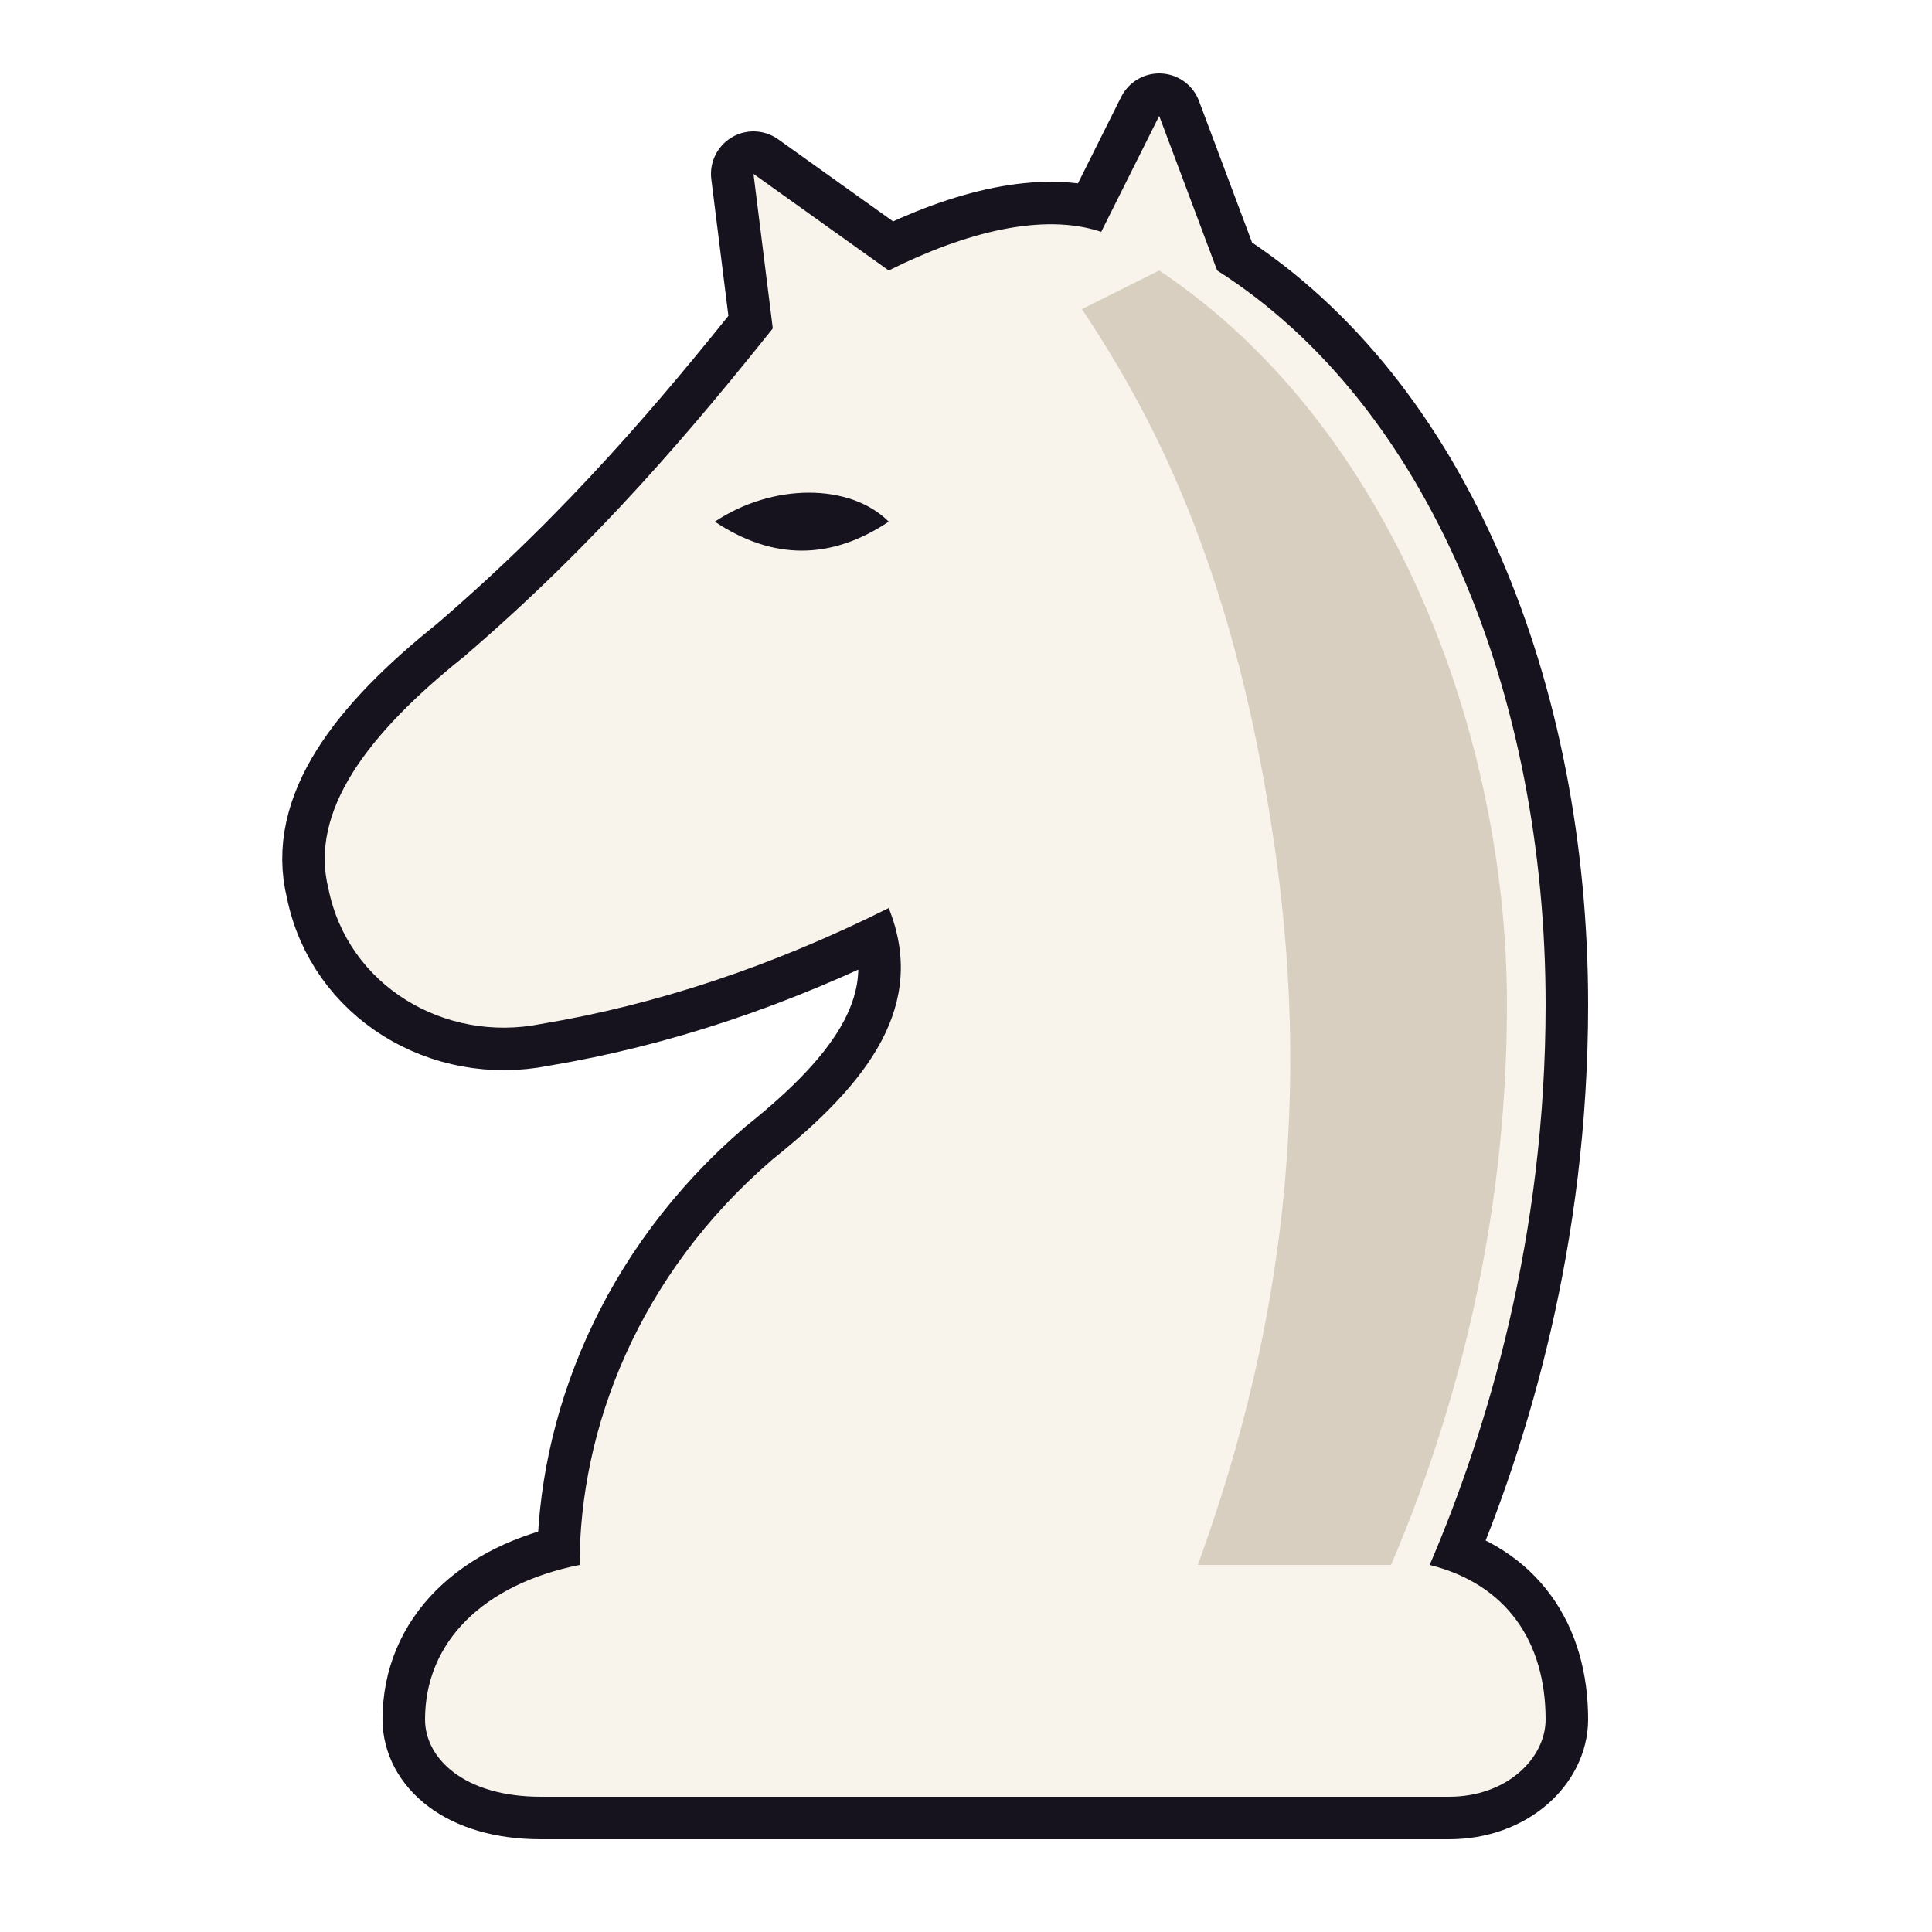
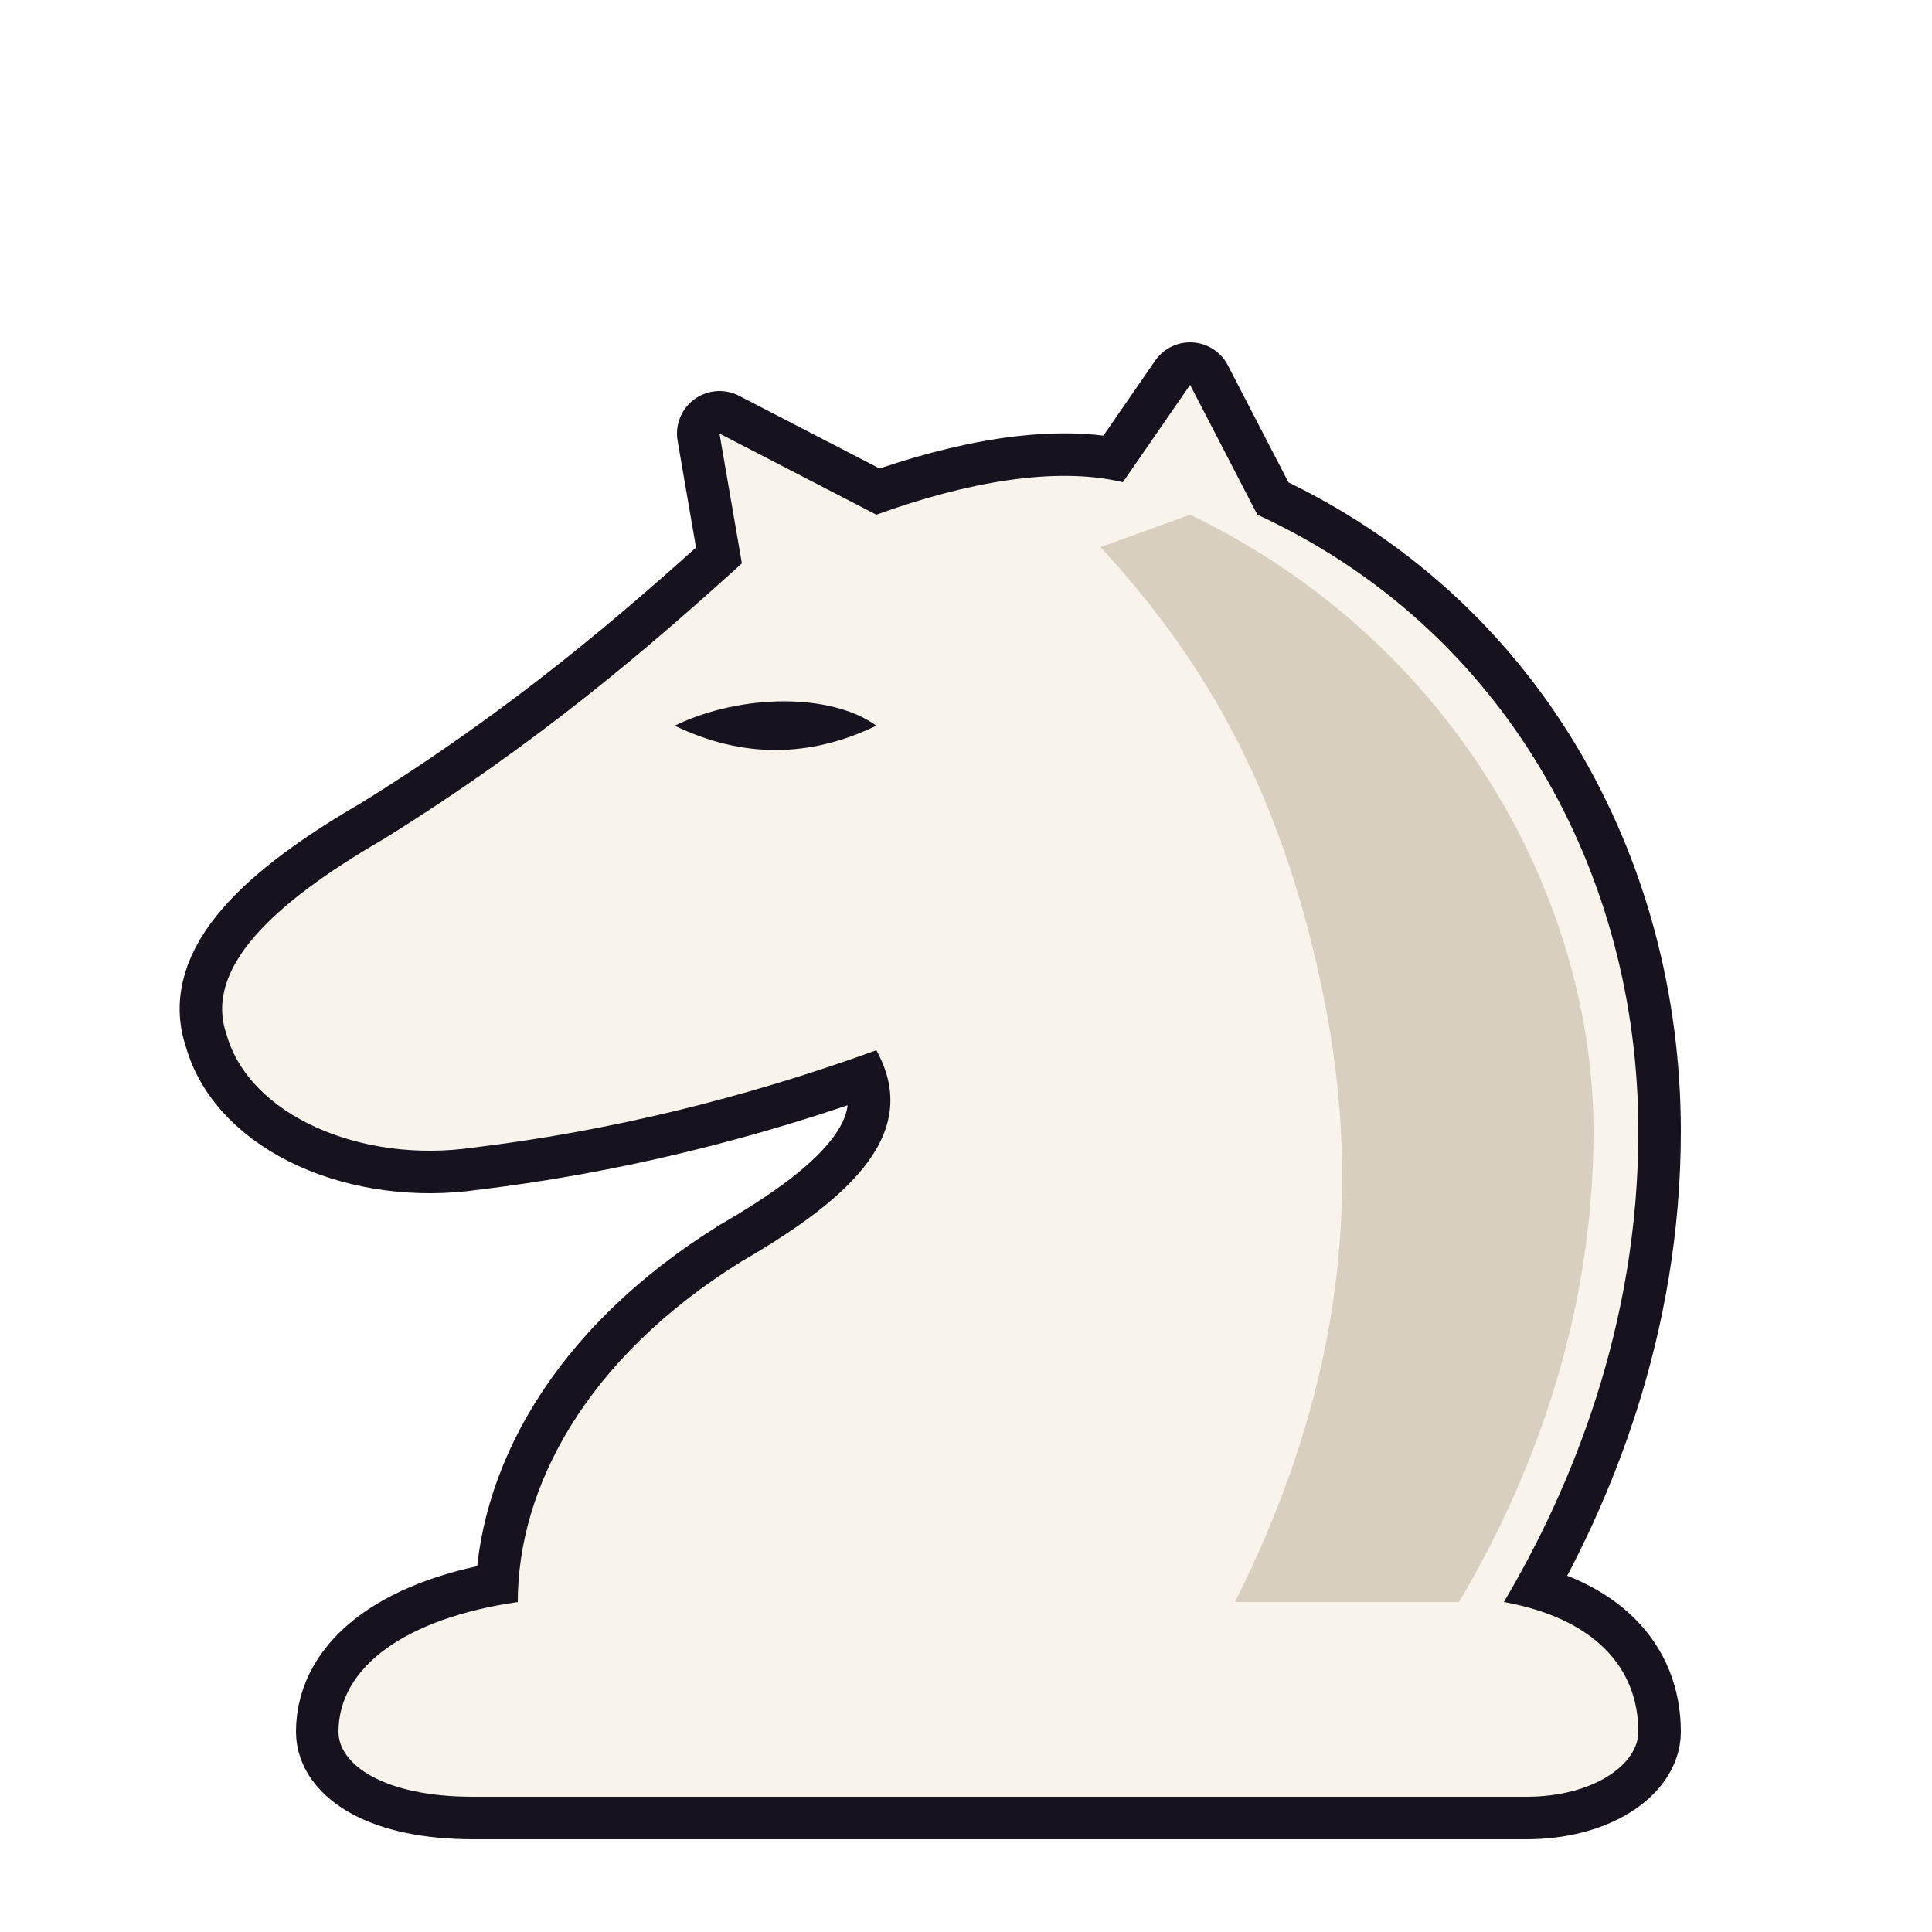
<svg xmlns="http://www.w3.org/2000/svg" viewBox="0 0 100 100">
  <clipPath id="c">
-     <path d="M64 93L28 93C24 93 22 91 22 89C22 85 25 82 30 81C30 74 33 66 40 60C45 56 48 52 46 47C40 50 34 52 28 53C23 54 18 51 17 46C16 42 19 38 24 34C31 28 36 22 40 17L39 9L46 14C50 12 54 11 57 12L60 6L63 14C74 21 80 36 80 52C80 64 77 74 74 81C78 82 80 85 80 89C80 91 78 93 75 93Z" />
+     <path d="M66.24 93L24.48 93C19.84 93 17.52 91.32 17.52 89.64C17.52 86.28 21 83.76 26.8 82.92C26.8 77.04 30.28 70.32 38.4 65.28C44.2 61.92 47.68 58.56 45.36 54.36C38.4 56.88 31.44 58.56 24.48 59.4C18.68 60.24 12.88 57.72 11.72 53.52C10.56 50.16 14.04 46.8 19.84 43.44C27.96 38.4 33.76 33.36 38.4 29.16L37.24 22.44L45.36 26.64C50 24.96 54.64 24.12 58.12 24.96L61.6 19.92L65.08 26.64C77.84 32.52 84.8 45.12 84.8 58.56C84.8 68.64 81.32 77.04 77.84 82.92C82.48 83.76 84.8 86.28 84.8 89.64C84.8 91.32 82.48 93 79 93Z" />
  </clipPath>
-   <path d="M64 93L28 93C24 93 22 91 22 89C22 85 25 82 30 81C30 74 33 66 40 60C45 56 48 52 46 47C40 50 34 52 28 53C23 54 18 51 17 46C16 42 19 38 24 34C31 28 36 22 40 17L39 9L46 14C50 12 54 11 57 12L60 6L63 14C74 21 80 36 80 52C80 64 77 74 74 81C78 82 80 85 80 89C80 91 78 93 75 93Z" stroke="#16131f" stroke-width="4.4" stroke-linejoin="round" />
-   <path d="M64 93L28 93C24 93 22 91 22 89C22 85 25 82 30 81C30 74 33 66 40 60C45 56 48 52 46 47C40 50 34 52 28 53C23 54 18 51 17 46C16 42 19 38 24 34C31 28 36 22 40 17L39 9L46 14C50 12 54 11 57 12L60 6L63 14C74 21 80 36 80 52C80 64 77 74 74 81C78 82 80 85 80 89C80 91 78 93 75 93Z" fill="#f8f4ec" />
-   <path d="M60 14C72 22 78 38 78 52C78 64 75 74 72 81L62 81C66 70 68 58 66 44C64 30 60 22 56 16Z" fill="#d8cfc1" />
-   <path d="M37 27C40 25 44 25 46 27C43 29 40 29 37 27Z" fill="#16131f" />
+   <path d="M66.24 93L24.48 93C19.84 93 17.52 91.32 17.52 89.64C17.52 86.28 21 83.76 26.8 82.92C26.8 77.04 30.28 70.32 38.4 65.28C44.2 61.92 47.68 58.56 45.36 54.36C38.4 56.88 31.44 58.56 24.48 59.4C18.68 60.24 12.88 57.72 11.72 53.52C10.56 50.16 14.04 46.8 19.84 43.44C27.96 38.4 33.76 33.36 38.4 29.16L37.24 22.44L45.36 26.64C50 24.96 54.64 24.12 58.12 24.96L61.6 19.92L65.08 26.64C77.84 32.52 84.8 45.12 84.8 58.56C84.8 68.64 81.32 77.04 77.84 82.92C82.48 83.76 84.8 86.28 84.8 89.64C84.8 91.32 82.48 93 79 93Z" stroke="#16131f" stroke-width="4.4" stroke-linejoin="round" />
+   <path d="M66.24 93L24.48 93C19.84 93 17.52 91.32 17.52 89.64C17.52 86.28 21 83.76 26.8 82.92C26.8 77.04 30.28 70.32 38.4 65.28C44.2 61.92 47.68 58.56 45.36 54.36C38.4 56.88 31.44 58.56 24.48 59.4C18.68 60.24 12.88 57.72 11.72 53.52C10.56 50.16 14.04 46.8 19.84 43.44C27.96 38.4 33.76 33.36 38.4 29.16L37.24 22.44L45.36 26.64C50 24.96 54.64 24.12 58.12 24.96L61.6 19.92L65.08 26.64C77.84 32.52 84.8 45.12 84.8 58.56C84.8 68.64 81.32 77.04 77.84 82.92C82.48 83.76 84.8 86.28 84.8 89.64C84.8 91.32 82.48 93 79 93Z" fill="#f8f4ec" />
+   <path d="M61.6 26.64C75.52 33.36 82.48 46.8 82.48 58.56C82.48 68.64 79 77.04 75.52 82.92L63.92 82.92C68.56 73.68 70.88 63.6 68.56 51.84C66.24 40.08 61.6 33.36 56.96 28.32Z" fill="#d8cfc1" />
+   <path d="M34.92 37.56C38.4 35.88 43.04 35.88 45.36 37.56C41.88 39.24 38.4 39.24 34.92 37.56Z" fill="#16131f" />
</svg>
